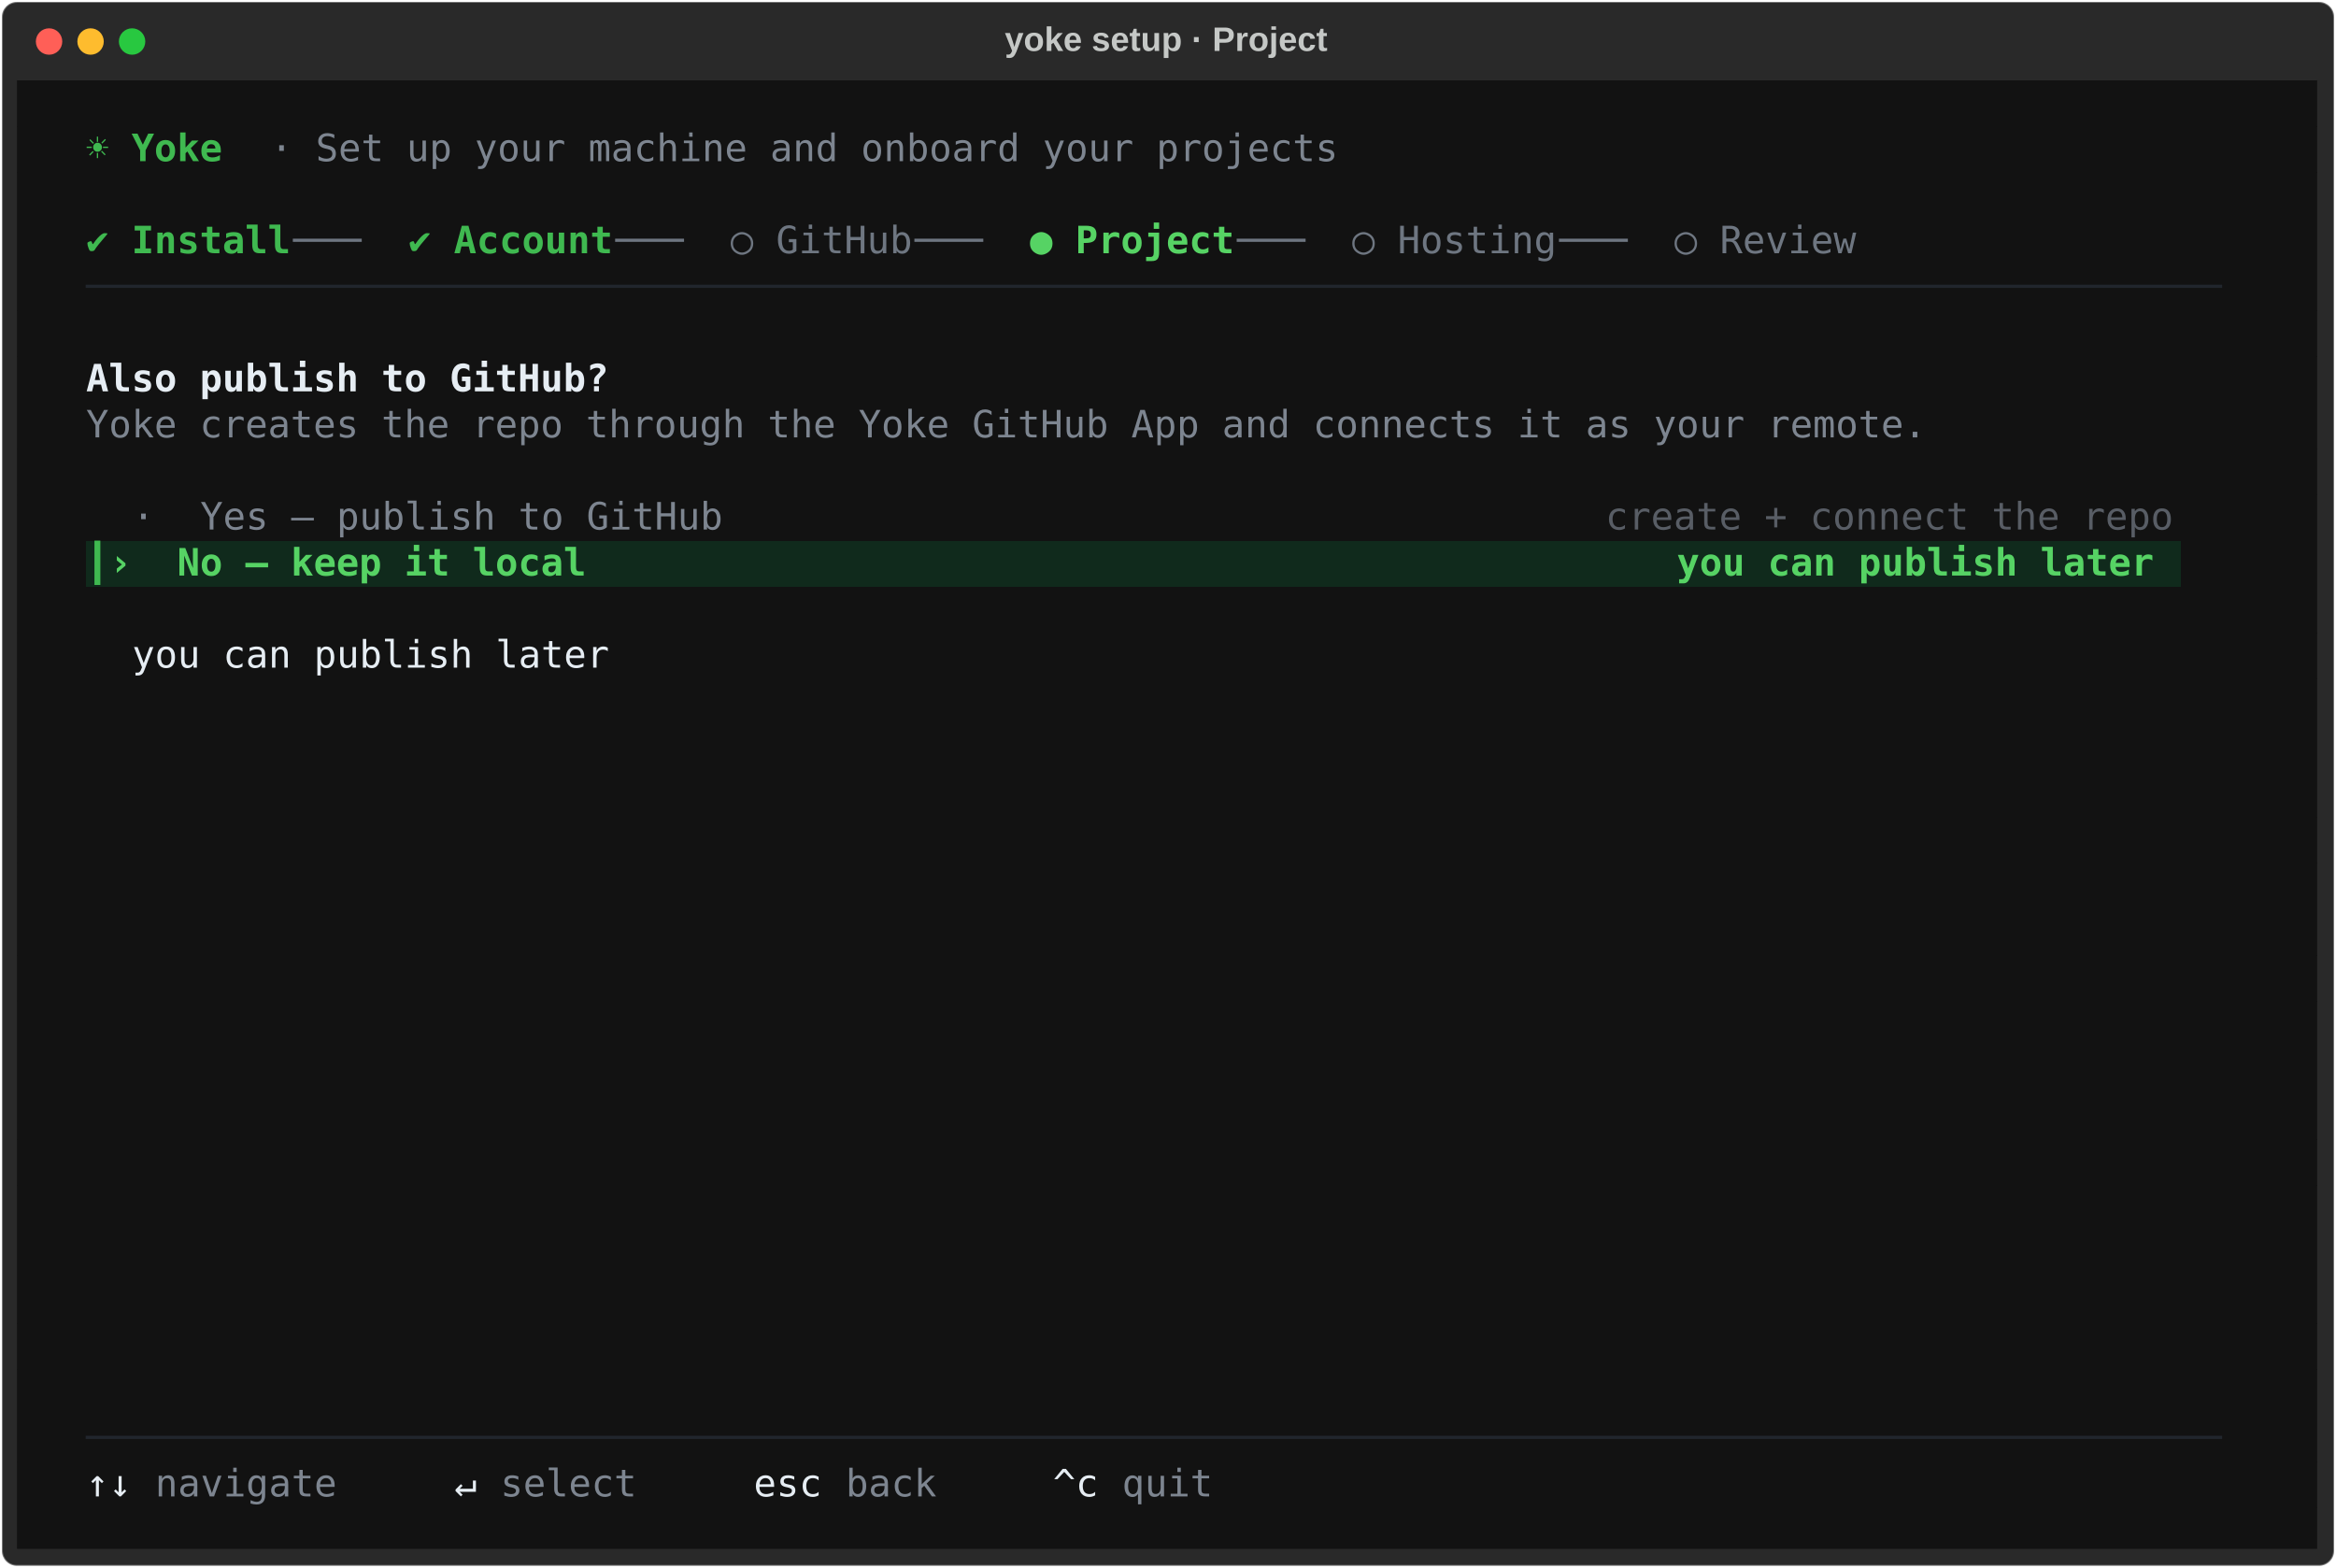
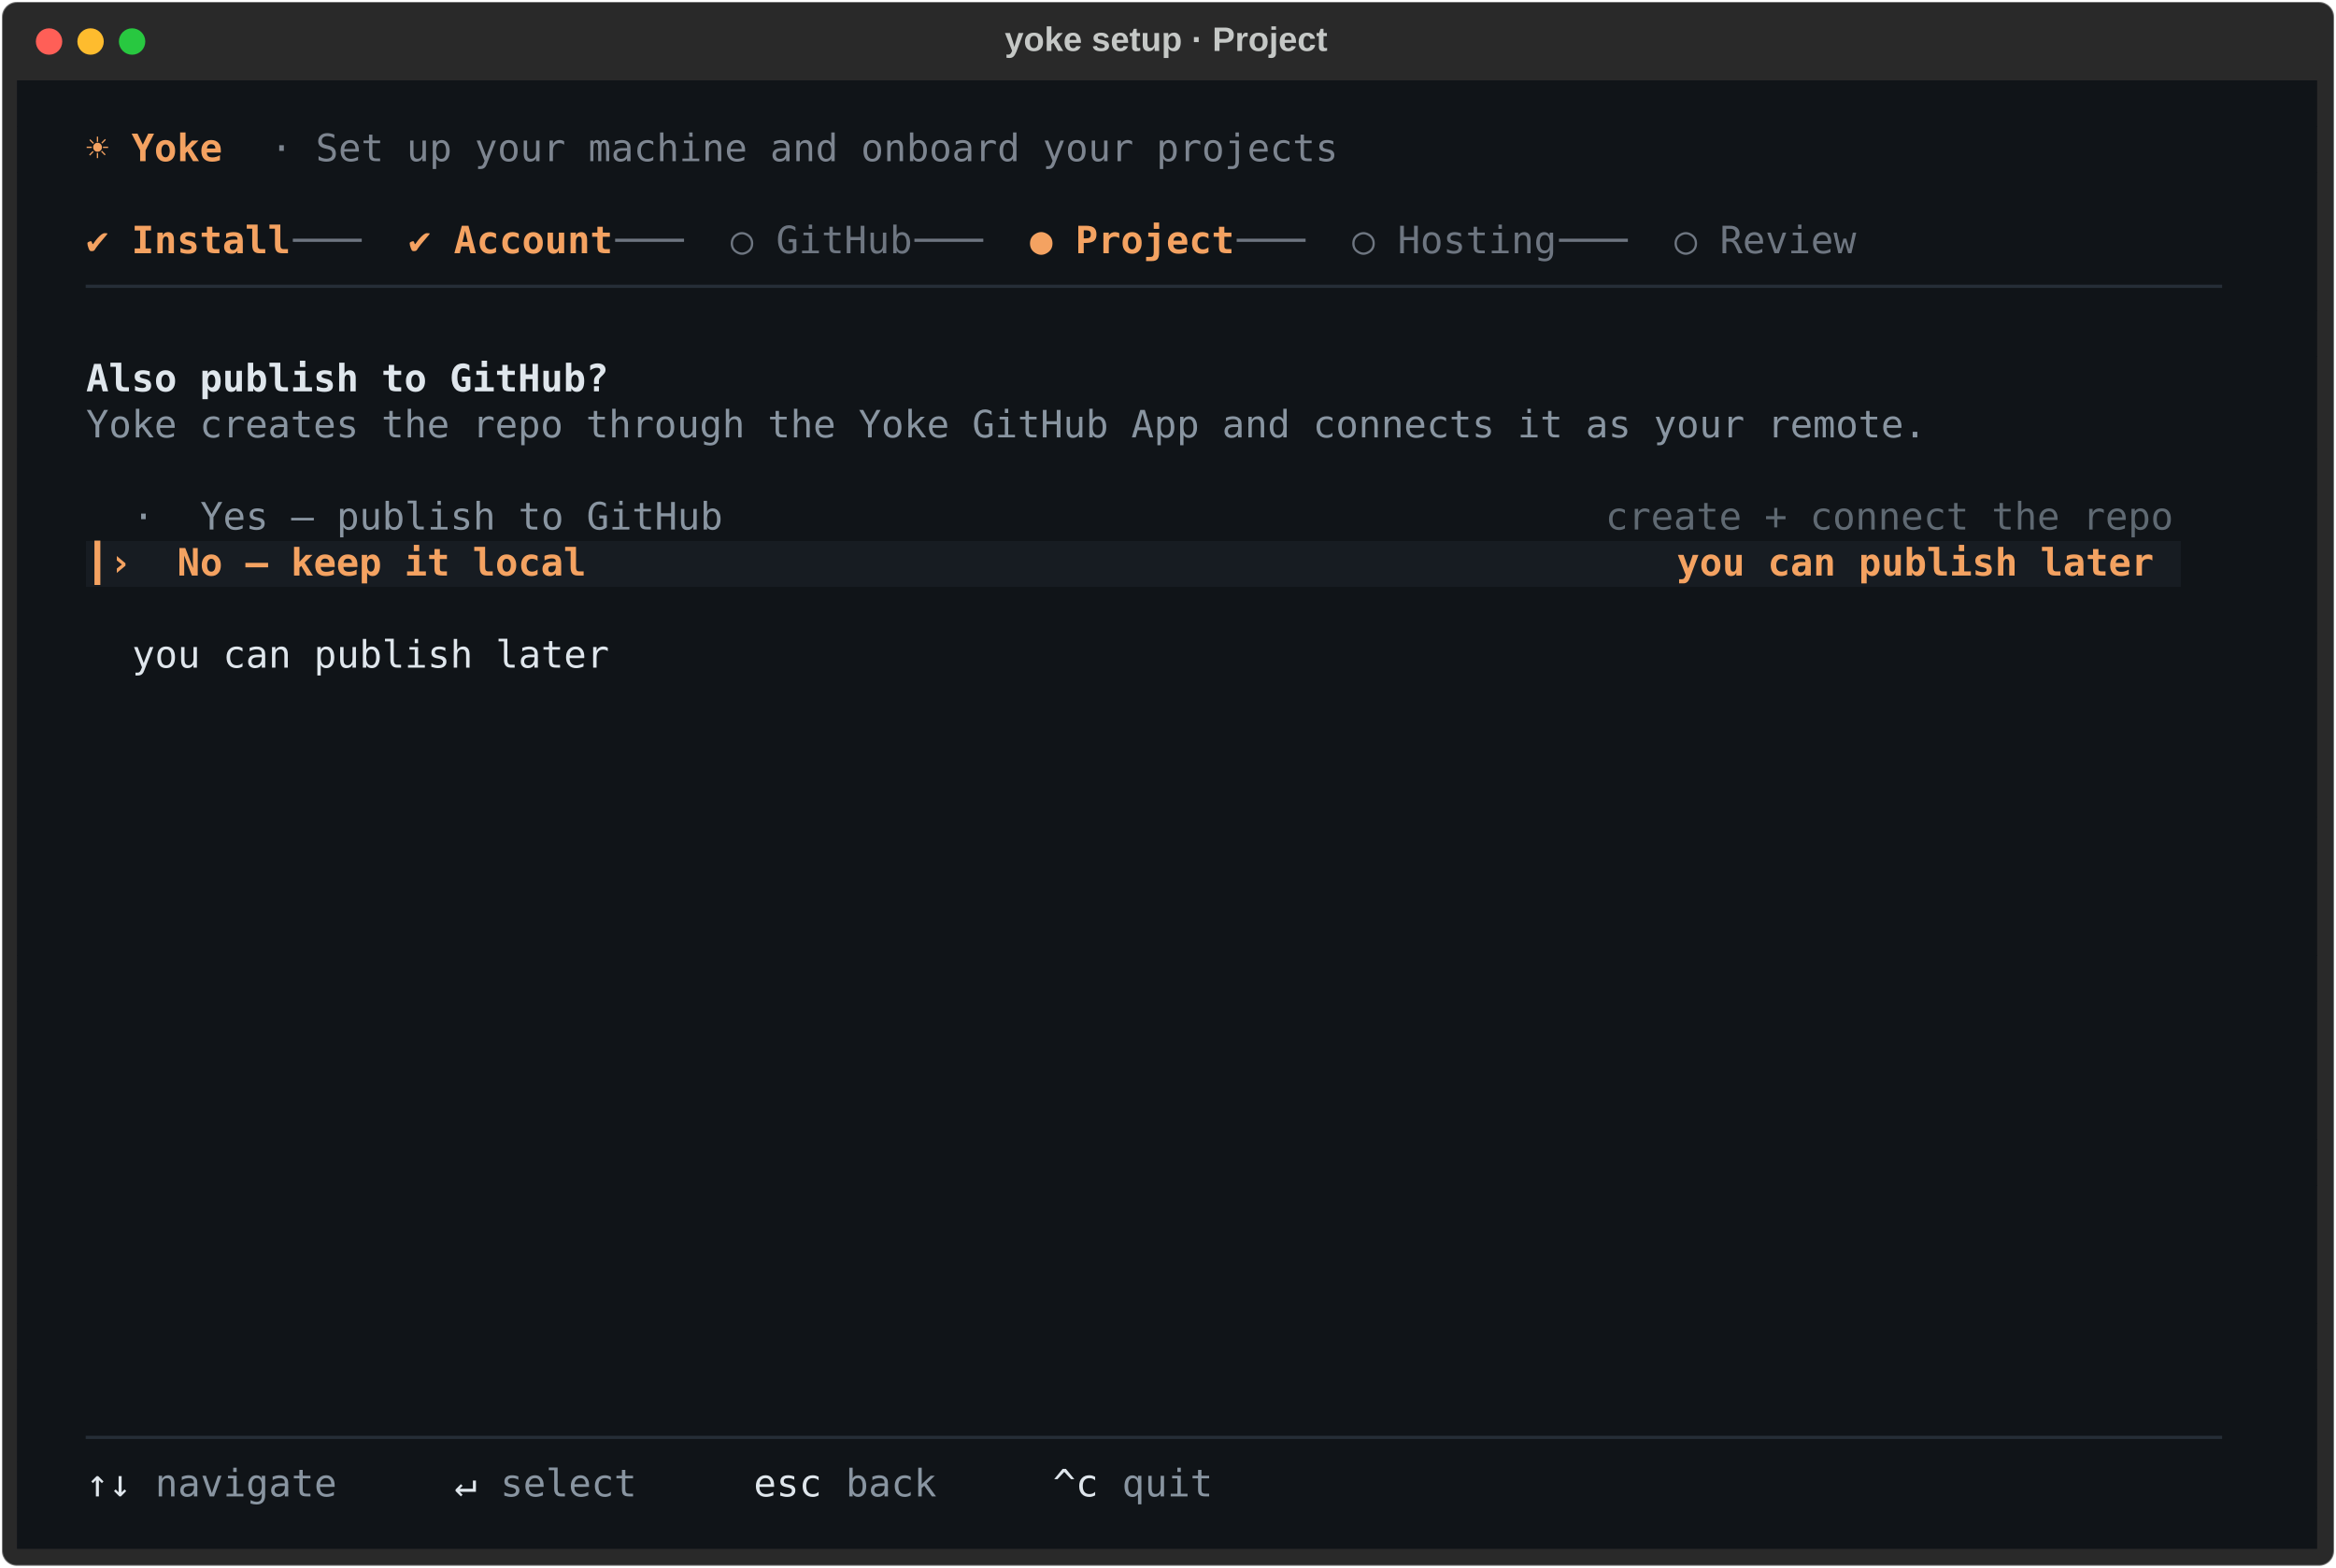
<svg xmlns="http://www.w3.org/2000/svg" class="rich-terminal" viewBox="0 0 1238 830.8">
  <style>

    @font-face {
        font-family: "Fira Code";
        src: local("FiraCode-Regular"),
                url("https://cdnjs.cloudflare.com/ajax/libs/firacode/{{VERSION}}/woff2/FiraCode-Regular.woff2") format("woff2"),
                url("https://cdnjs.cloudflare.com/ajax/libs/firacode/{{VERSION}}/woff/FiraCode-Regular.woff") format("woff");
        font-style: normal;
        font-weight: 400;
    }
    @font-face {
        font-family: "Fira Code";
        src: local("FiraCode-Bold"),
                url("https://cdnjs.cloudflare.com/ajax/libs/firacode/{{VERSION}}/woff2/FiraCode-Bold.woff2") format("woff2"),
                url("https://cdnjs.cloudflare.com/ajax/libs/firacode/{{VERSION}}/woff/FiraCode-Bold.woff") format("woff");
        font-style: bold;
        font-weight: 700;
    }

    .terminal-YOKE-matrix {
        font-family: Fira Code, monospace;
        font-size: 20px;
        line-height: 24.4px;
        font-variant-east-asian: full-width;
    }

    .terminal-YOKE-title {
        font-size: 18px;
        font-weight: bold;
        font-family: arial;
    }

- .terminal-YOKE-r2 { fill: #3fb950;font-weight: bold }
- .terminal-YOKE-r3 { fill: #e6edf3 }
+ .terminal-YOKE-r2 { fill: #f4a261;font-weight: bold }
+ .terminal-YOKE-r3 { fill: #dfe6ec }
.terminal-YOKE-r4 { fill: #7d8590 }
.terminal-YOKE-r5 { fill: #6e7681 }
- .terminal-YOKE-r6 { fill: #56d364;font-weight: bold }
- .terminal-YOKE-r7 { fill: #21262d }
- .terminal-YOKE-r8 { fill: #e6edf3;font-weight: bold }
- .terminal-YOKE-r10 { fill: #585d65 }
- .terminal-YOKE-r11 { fill: #3fb950 }
+ .terminal-YOKE-r6 { fill: #262e37 }
+ .terminal-YOKE-r7 { fill: #dfe6ec;font-weight: bold }
+ .terminal-YOKE-r8 { fill: #8995a1 }
+ .terminal-YOKE-r10 { fill: #5f6972 }
+ .terminal-YOKE-r11 { fill: #f4a261 }
    </style>
  <defs>
    <clipPath id="terminal-YOKE-clip-terminal">
      <rect x="0" y="0" width="1219.0" height="779.8" />
    </clipPath>
    <clipPath id="terminal-YOKE-line-0">
      <rect x="0" y="1.5" width="1220" height="24.65" />
    </clipPath>
    <clipPath id="terminal-YOKE-line-1">
      <rect x="0" y="25.9" width="1220" height="24.65" />
    </clipPath>
    <clipPath id="terminal-YOKE-line-2">
      <rect x="0" y="50.3" width="1220" height="24.65" />
    </clipPath>
    <clipPath id="terminal-YOKE-line-3">
      <rect x="0" y="74.7" width="1220" height="24.65" />
    </clipPath>
    <clipPath id="terminal-YOKE-line-4">
      <rect x="0" y="99.1" width="1220" height="24.65" />
    </clipPath>
    <clipPath id="terminal-YOKE-line-5">
      <rect x="0" y="123.5" width="1220" height="24.65" />
    </clipPath>
    <clipPath id="terminal-YOKE-line-6">
      <rect x="0" y="147.9" width="1220" height="24.65" />
    </clipPath>
    <clipPath id="terminal-YOKE-line-7">
      <rect x="0" y="172.3" width="1220" height="24.65" />
    </clipPath>
    <clipPath id="terminal-YOKE-line-8">
      <rect x="0" y="196.7" width="1220" height="24.65" />
    </clipPath>
    <clipPath id="terminal-YOKE-line-9">
      <rect x="0" y="221.1" width="1220" height="24.65" />
    </clipPath>
    <clipPath id="terminal-YOKE-line-10">
      <rect x="0" y="245.5" width="1220" height="24.65" />
    </clipPath>
    <clipPath id="terminal-YOKE-line-11">
      <rect x="0" y="269.9" width="1220" height="24.65" />
    </clipPath>
    <clipPath id="terminal-YOKE-line-12">
      <rect x="0" y="294.3" width="1220" height="24.65" />
    </clipPath>
    <clipPath id="terminal-YOKE-line-13">
      <rect x="0" y="318.7" width="1220" height="24.65" />
    </clipPath>
    <clipPath id="terminal-YOKE-line-14">
      <rect x="0" y="343.1" width="1220" height="24.65" />
    </clipPath>
    <clipPath id="terminal-YOKE-line-15">
      <rect x="0" y="367.5" width="1220" height="24.65" />
    </clipPath>
    <clipPath id="terminal-YOKE-line-16">
      <rect x="0" y="391.9" width="1220" height="24.65" />
    </clipPath>
    <clipPath id="terminal-YOKE-line-17">
      <rect x="0" y="416.3" width="1220" height="24.65" />
    </clipPath>
    <clipPath id="terminal-YOKE-line-18">
      <rect x="0" y="440.7" width="1220" height="24.65" />
    </clipPath>
    <clipPath id="terminal-YOKE-line-19">
      <rect x="0" y="465.1" width="1220" height="24.65" />
    </clipPath>
    <clipPath id="terminal-YOKE-line-20">
      <rect x="0" y="489.5" width="1220" height="24.65" />
    </clipPath>
    <clipPath id="terminal-YOKE-line-21">
      <rect x="0" y="513.9" width="1220" height="24.65" />
    </clipPath>
    <clipPath id="terminal-YOKE-line-22">
      <rect x="0" y="538.3" width="1220" height="24.65" />
    </clipPath>
    <clipPath id="terminal-YOKE-line-23">
      <rect x="0" y="562.7" width="1220" height="24.65" />
    </clipPath>
    <clipPath id="terminal-YOKE-line-24">
      <rect x="0" y="587.1" width="1220" height="24.65" />
    </clipPath>
    <clipPath id="terminal-YOKE-line-25">
      <rect x="0" y="611.5" width="1220" height="24.65" />
    </clipPath>
    <clipPath id="terminal-YOKE-line-26">
      <rect x="0" y="635.9" width="1220" height="24.65" />
    </clipPath>
    <clipPath id="terminal-YOKE-line-27">
      <rect x="0" y="660.3" width="1220" height="24.65" />
    </clipPath>
    <clipPath id="terminal-YOKE-line-28">
      <rect x="0" y="684.7" width="1220" height="24.65" />
    </clipPath>
    <clipPath id="terminal-YOKE-line-29">
      <rect x="0" y="709.1" width="1220" height="24.65" />
    </clipPath>
    <clipPath id="terminal-YOKE-line-30">
      <rect x="0" y="733.5" width="1220" height="24.65" />
    </clipPath>
  </defs>
  <rect fill="#292929" stroke="rgba(255,255,255,0.35)" stroke-width="1" x="1" y="1" width="1236" height="828.8" rx="8" />
  <text class="terminal-YOKE-title" fill="#c5c8c6" text-anchor="middle" x="618" y="27">yoke setup · Project</text>
  <g transform="translate(26,22)">
    <circle cx="0" cy="0" r="7" fill="#ff5f57" />
    <circle cx="22" cy="0" r="7" fill="#febc2e" />
    <circle cx="44" cy="0" r="7" fill="#28c840" />
  </g>
  <g transform="translate(9, 41)" clip-path="url(#terminal-YOKE-clip-terminal)">
-     <rect fill="#121212" x="0" y="1.5" width="1220" height="24.65" shape-rendering="crispEdges" />
-     <rect fill="#121212" x="0" y="25.9" width="36.6" height="24.65" shape-rendering="crispEdges" />
-     <rect fill="#121212" x="36.6" y="25.9" width="73.2" height="24.65" shape-rendering="crispEdges" />
-     <rect fill="#121212" x="109.8" y="25.9" width="24.4" height="24.65" shape-rendering="crispEdges" />
-     <rect fill="#121212" x="134.2" y="25.9" width="573.4" height="24.65" shape-rendering="crispEdges" />
-     <rect fill="#121212" x="707.6" y="25.9" width="475.8" height="24.65" shape-rendering="crispEdges" />
-     <rect fill="#121212" x="1183.4" y="25.9" width="36.6" height="24.65" shape-rendering="crispEdges" />
-     <rect fill="#121212" x="0" y="50.3" width="1220" height="24.65" shape-rendering="crispEdges" />
-     <rect fill="#121212" x="0" y="74.7" width="36.6" height="24.65" shape-rendering="crispEdges" />
-     <rect fill="#121212" x="36.6" y="74.7" width="109.8" height="24.65" shape-rendering="crispEdges" />
-     <rect fill="#121212" x="146.4" y="74.7" width="61" height="24.65" shape-rendering="crispEdges" />
-     <rect fill="#121212" x="207.4" y="74.7" width="109.8" height="24.65" shape-rendering="crispEdges" />
-     <rect fill="#121212" x="317.2" y="74.7" width="61" height="24.65" shape-rendering="crispEdges" />
-     <rect fill="#121212" x="378.2" y="74.7" width="97.6" height="24.65" shape-rendering="crispEdges" />
-     <rect fill="#121212" x="475.8" y="74.7" width="61" height="24.65" shape-rendering="crispEdges" />
-     <rect fill="#121212" x="536.8" y="74.7" width="109.8" height="24.65" shape-rendering="crispEdges" />
-     <rect fill="#121212" x="646.6" y="74.7" width="61" height="24.65" shape-rendering="crispEdges" />
-     <rect fill="#121212" x="707.6" y="74.7" width="109.8" height="24.65" shape-rendering="crispEdges" />
-     <rect fill="#121212" x="817.4" y="74.7" width="61" height="24.65" shape-rendering="crispEdges" />
-     <rect fill="#121212" x="878.4" y="74.7" width="97.6" height="24.65" shape-rendering="crispEdges" />
-     <rect fill="#121212" x="976" y="74.7" width="207.4" height="24.65" shape-rendering="crispEdges" />
-     <rect fill="#121212" x="1183.4" y="74.7" width="36.6" height="24.65" shape-rendering="crispEdges" />
-     <rect fill="#121212" x="0" y="99.1" width="36.6" height="24.65" shape-rendering="crispEdges" />
-     <rect fill="#121212" x="36.6" y="99.1" width="1146.8" height="24.65" shape-rendering="crispEdges" />
-     <rect fill="#121212" x="1183.4" y="99.1" width="36.6" height="24.65" shape-rendering="crispEdges" />
-     <rect fill="#121212" x="0" y="123.5" width="1220" height="24.65" shape-rendering="crispEdges" />
-     <rect fill="#121212" x="0" y="147.9" width="36.6" height="24.65" shape-rendering="crispEdges" />
-     <rect fill="#121212" x="36.6" y="147.9" width="280.6" height="24.65" shape-rendering="crispEdges" />
-     <rect fill="#121212" x="317.2" y="147.9" width="866.2" height="24.65" shape-rendering="crispEdges" />
-     <rect fill="#121212" x="1183.4" y="147.9" width="36.6" height="24.65" shape-rendering="crispEdges" />
-     <rect fill="#121212" x="0" y="172.3" width="36.6" height="24.65" shape-rendering="crispEdges" />
-     <rect fill="#121212" x="36.6" y="172.3" width="988.2" height="24.65" shape-rendering="crispEdges" />
-     <rect fill="#121212" x="1024.8" y="172.3" width="158.6" height="24.65" shape-rendering="crispEdges" />
-     <rect fill="#121212" x="1183.4" y="172.3" width="36.6" height="24.65" shape-rendering="crispEdges" />
-     <rect fill="#121212" x="0" y="196.7" width="36.6" height="24.65" shape-rendering="crispEdges" />
-     <rect fill="#121212" x="36.6" y="196.7" width="0" height="24.65" shape-rendering="crispEdges" />
-     <rect fill="#121212" x="36.6" y="196.7" width="1146.8" height="24.65" shape-rendering="crispEdges" />
-     <rect fill="#121212" x="1183.4" y="196.7" width="36.6" height="24.65" shape-rendering="crispEdges" />
-     <rect fill="#121212" x="0" y="221.1" width="36.6" height="24.65" shape-rendering="crispEdges" />
-     <rect fill="#121212" x="36.6" y="221.1" width="12.2" height="24.65" shape-rendering="crispEdges" />
-     <rect fill="#121212" x="48.8" y="221.1" width="12.2" height="24.65" shape-rendering="crispEdges" />
-     <rect fill="#121212" x="61" y="221.1" width="780.8" height="24.65" shape-rendering="crispEdges" />
-     <rect fill="#121212" x="841.8" y="221.1" width="305" height="24.65" shape-rendering="crispEdges" />
-     <rect fill="#121212" x="1146.8" y="221.1" width="36.6" height="24.65" shape-rendering="crispEdges" />
-     <rect fill="#121212" x="1183.4" y="221.1" width="36.6" height="24.65" shape-rendering="crispEdges" />
-     <rect fill="#121212" x="0" y="245.5" width="36.6" height="24.65" shape-rendering="crispEdges" />
-     <rect fill="#102a1c" x="36.6" y="245.5" width="12.2" height="24.65" shape-rendering="crispEdges" />
-     <rect fill="#102a1c" x="48.8" y="245.5" width="1098" height="24.65" shape-rendering="crispEdges" />
-     <rect fill="#121212" x="1146.8" y="245.5" width="36.6" height="24.65" shape-rendering="crispEdges" />
-     <rect fill="#121212" x="1183.4" y="245.5" width="36.6" height="24.65" shape-rendering="crispEdges" />
-     <rect fill="#121212" x="0" y="269.9" width="36.6" height="24.65" shape-rendering="crispEdges" />
-     <rect fill="#121212" x="36.6" y="269.9" width="1110.2" height="24.65" shape-rendering="crispEdges" />
-     <rect fill="#121212" x="1146.8" y="269.9" width="36.6" height="24.65" shape-rendering="crispEdges" />
-     <rect fill="#121212" x="1183.4" y="269.9" width="36.6" height="24.65" shape-rendering="crispEdges" />
-     <rect fill="#121212" x="0" y="294.3" width="36.6" height="24.65" shape-rendering="crispEdges" />
-     <rect fill="#121212" x="36.6" y="294.3" width="24.4" height="24.65" shape-rendering="crispEdges" />
-     <rect fill="#121212" x="61" y="294.3" width="256.2" height="24.65" shape-rendering="crispEdges" />
-     <rect fill="#121212" x="317.2" y="294.3" width="793" height="24.65" shape-rendering="crispEdges" />
-     <rect fill="#121212" x="1110.2" y="294.3" width="36.6" height="24.65" shape-rendering="crispEdges" />
-     <rect fill="#121212" x="1146.8" y="294.3" width="36.6" height="24.65" shape-rendering="crispEdges" />
-     <rect fill="#121212" x="1183.4" y="294.3" width="36.6" height="24.65" shape-rendering="crispEdges" />
-     <rect fill="#121212" x="0" y="318.7" width="36.6" height="24.65" shape-rendering="crispEdges" />
-     <rect fill="#121212" x="36.6" y="318.7" width="1146.8" height="24.65" shape-rendering="crispEdges" />
-     <rect fill="#121212" x="1183.4" y="318.7" width="36.6" height="24.65" shape-rendering="crispEdges" />
-     <rect fill="#121212" x="0" y="343.1" width="36.6" height="24.65" shape-rendering="crispEdges" />
-     <rect fill="#121212" x="36.6" y="343.1" width="1146.8" height="24.65" shape-rendering="crispEdges" />
-     <rect fill="#121212" x="1183.4" y="343.1" width="36.6" height="24.65" shape-rendering="crispEdges" />
-     <rect fill="#121212" x="0" y="367.5" width="36.6" height="24.65" shape-rendering="crispEdges" />
-     <rect fill="#121212" x="36.6" y="367.5" width="1146.8" height="24.65" shape-rendering="crispEdges" />
-     <rect fill="#121212" x="1183.4" y="367.5" width="36.6" height="24.65" shape-rendering="crispEdges" />
-     <rect fill="#121212" x="0" y="391.9" width="36.6" height="24.65" shape-rendering="crispEdges" />
-     <rect fill="#121212" x="36.6" y="391.9" width="1146.8" height="24.65" shape-rendering="crispEdges" />
-     <rect fill="#121212" x="1183.4" y="391.9" width="36.6" height="24.65" shape-rendering="crispEdges" />
-     <rect fill="#121212" x="0" y="416.3" width="36.6" height="24.65" shape-rendering="crispEdges" />
-     <rect fill="#121212" x="36.6" y="416.3" width="1146.8" height="24.65" shape-rendering="crispEdges" />
-     <rect fill="#121212" x="1183.4" y="416.3" width="36.6" height="24.65" shape-rendering="crispEdges" />
-     <rect fill="#121212" x="0" y="440.7" width="36.6" height="24.65" shape-rendering="crispEdges" />
-     <rect fill="#121212" x="36.6" y="440.7" width="1146.8" height="24.65" shape-rendering="crispEdges" />
-     <rect fill="#121212" x="1183.4" y="440.7" width="36.6" height="24.65" shape-rendering="crispEdges" />
-     <rect fill="#121212" x="0" y="465.1" width="36.6" height="24.65" shape-rendering="crispEdges" />
-     <rect fill="#121212" x="36.6" y="465.1" width="1146.8" height="24.65" shape-rendering="crispEdges" />
-     <rect fill="#121212" x="1183.4" y="465.1" width="36.6" height="24.65" shape-rendering="crispEdges" />
-     <rect fill="#121212" x="0" y="489.5" width="36.6" height="24.65" shape-rendering="crispEdges" />
-     <rect fill="#121212" x="36.6" y="489.5" width="1146.8" height="24.65" shape-rendering="crispEdges" />
-     <rect fill="#121212" x="1183.4" y="489.5" width="36.6" height="24.65" shape-rendering="crispEdges" />
-     <rect fill="#121212" x="0" y="513.9" width="36.6" height="24.65" shape-rendering="crispEdges" />
-     <rect fill="#121212" x="36.6" y="513.9" width="1146.8" height="24.65" shape-rendering="crispEdges" />
-     <rect fill="#121212" x="1183.4" y="513.9" width="36.6" height="24.65" shape-rendering="crispEdges" />
-     <rect fill="#121212" x="0" y="538.3" width="36.6" height="24.65" shape-rendering="crispEdges" />
-     <rect fill="#121212" x="36.6" y="538.3" width="1146.8" height="24.65" shape-rendering="crispEdges" />
-     <rect fill="#121212" x="1183.4" y="538.3" width="36.6" height="24.65" shape-rendering="crispEdges" />
-     <rect fill="#121212" x="0" y="562.7" width="36.6" height="24.65" shape-rendering="crispEdges" />
-     <rect fill="#121212" x="36.6" y="562.7" width="1146.8" height="24.65" shape-rendering="crispEdges" />
-     <rect fill="#121212" x="1183.4" y="562.7" width="36.6" height="24.65" shape-rendering="crispEdges" />
-     <rect fill="#121212" x="0" y="587.1" width="36.6" height="24.65" shape-rendering="crispEdges" />
-     <rect fill="#121212" x="36.6" y="587.1" width="1146.8" height="24.65" shape-rendering="crispEdges" />
-     <rect fill="#121212" x="1183.4" y="587.1" width="36.6" height="24.65" shape-rendering="crispEdges" />
-     <rect fill="#121212" x="0" y="611.5" width="36.6" height="24.65" shape-rendering="crispEdges" />
-     <rect fill="#121212" x="36.6" y="611.5" width="1146.8" height="24.65" shape-rendering="crispEdges" />
-     <rect fill="#121212" x="1183.4" y="611.5" width="36.6" height="24.65" shape-rendering="crispEdges" />
-     <rect fill="#121212" x="0" y="635.9" width="36.6" height="24.65" shape-rendering="crispEdges" />
-     <rect fill="#121212" x="36.6" y="635.9" width="1146.8" height="24.65" shape-rendering="crispEdges" />
-     <rect fill="#121212" x="1183.4" y="635.9" width="36.6" height="24.65" shape-rendering="crispEdges" />
-     <rect fill="#121212" x="0" y="660.3" width="36.6" height="24.65" shape-rendering="crispEdges" />
-     <rect fill="#121212" x="36.6" y="660.3" width="1146.8" height="24.65" shape-rendering="crispEdges" />
-     <rect fill="#121212" x="1183.4" y="660.3" width="36.6" height="24.65" shape-rendering="crispEdges" />
-     <rect fill="#121212" x="0" y="684.7" width="36.6" height="24.65" shape-rendering="crispEdges" />
-     <rect fill="#121212" x="36.6" y="684.7" width="1146.8" height="24.65" shape-rendering="crispEdges" />
-     <rect fill="#121212" x="1183.4" y="684.7" width="36.6" height="24.65" shape-rendering="crispEdges" />
-     <rect fill="#121212" x="0" y="709.1" width="36.6" height="24.65" shape-rendering="crispEdges" />
-     <rect fill="#121212" x="36.6" y="709.1" width="1146.8" height="24.65" shape-rendering="crispEdges" />
-     <rect fill="#121212" x="1183.4" y="709.1" width="36.6" height="24.65" shape-rendering="crispEdges" />
-     <rect fill="#121212" x="0" y="733.5" width="36.6" height="24.65" shape-rendering="crispEdges" />
-     <rect fill="#121212" x="36.6" y="733.5" width="24.4" height="24.65" shape-rendering="crispEdges" />
-     <rect fill="#121212" x="61" y="733.5" width="12.2" height="24.65" shape-rendering="crispEdges" />
-     <rect fill="#121212" x="73.2" y="733.5" width="97.6" height="24.65" shape-rendering="crispEdges" />
-     <rect fill="#121212" x="170.8" y="733.5" width="61" height="24.65" shape-rendering="crispEdges" />
-     <rect fill="#121212" x="231.8" y="733.5" width="12.2" height="24.65" shape-rendering="crispEdges" />
-     <rect fill="#121212" x="244" y="733.5" width="12.2" height="24.65" shape-rendering="crispEdges" />
-     <rect fill="#121212" x="256.2" y="733.5" width="73.2" height="24.65" shape-rendering="crispEdges" />
-     <rect fill="#121212" x="329.4" y="733.5" width="61" height="24.65" shape-rendering="crispEdges" />
-     <rect fill="#121212" x="390.4" y="733.5" width="36.6" height="24.65" shape-rendering="crispEdges" />
-     <rect fill="#121212" x="427" y="733.5" width="12.2" height="24.65" shape-rendering="crispEdges" />
-     <rect fill="#121212" x="439.2" y="733.5" width="48.8" height="24.65" shape-rendering="crispEdges" />
-     <rect fill="#121212" x="488" y="733.5" width="61" height="24.65" shape-rendering="crispEdges" />
-     <rect fill="#121212" x="549" y="733.5" width="24.4" height="24.65" shape-rendering="crispEdges" />
-     <rect fill="#121212" x="573.4" y="733.5" width="12.2" height="24.65" shape-rendering="crispEdges" />
-     <rect fill="#121212" x="585.6" y="733.5" width="48.8" height="24.65" shape-rendering="crispEdges" />
-     <rect fill="#121212" x="634.4" y="733.5" width="549" height="24.65" shape-rendering="crispEdges" />
-     <rect fill="#121212" x="1183.4" y="733.5" width="36.6" height="24.65" shape-rendering="crispEdges" />
-     <rect fill="#121212" x="0" y="757.9" width="1220" height="24.65" shape-rendering="crispEdges" />
+     <rect fill="#101418" x="0" y="1.5" width="1220" height="24.65" shape-rendering="crispEdges" />
+     <rect fill="#101418" x="0" y="25.9" width="36.6" height="24.65" shape-rendering="crispEdges" />
+     <rect fill="#101418" x="36.6" y="25.9" width="73.2" height="24.65" shape-rendering="crispEdges" />
+     <rect fill="#101418" x="109.8" y="25.9" width="24.4" height="24.65" shape-rendering="crispEdges" />
+     <rect fill="#101418" x="134.2" y="25.9" width="573.4" height="24.65" shape-rendering="crispEdges" />
+     <rect fill="#101418" x="707.6" y="25.9" width="475.8" height="24.65" shape-rendering="crispEdges" />
+     <rect fill="#101418" x="1183.4" y="25.9" width="36.6" height="24.65" shape-rendering="crispEdges" />
+     <rect fill="#101418" x="0" y="50.3" width="1220" height="24.65" shape-rendering="crispEdges" />
+     <rect fill="#101418" x="0" y="74.7" width="36.6" height="24.65" shape-rendering="crispEdges" />
+     <rect fill="#101418" x="36.6" y="74.7" width="109.8" height="24.65" shape-rendering="crispEdges" />
+     <rect fill="#101418" x="146.4" y="74.7" width="61" height="24.65" shape-rendering="crispEdges" />
+     <rect fill="#101418" x="207.4" y="74.7" width="109.8" height="24.65" shape-rendering="crispEdges" />
+     <rect fill="#101418" x="317.2" y="74.7" width="61" height="24.65" shape-rendering="crispEdges" />
+     <rect fill="#101418" x="378.2" y="74.7" width="97.6" height="24.65" shape-rendering="crispEdges" />
+     <rect fill="#101418" x="475.8" y="74.7" width="61" height="24.65" shape-rendering="crispEdges" />
+     <rect fill="#101418" x="536.8" y="74.7" width="109.8" height="24.65" shape-rendering="crispEdges" />
+     <rect fill="#101418" x="646.6" y="74.7" width="61" height="24.65" shape-rendering="crispEdges" />
+     <rect fill="#101418" x="707.6" y="74.7" width="109.8" height="24.65" shape-rendering="crispEdges" />
+     <rect fill="#101418" x="817.4" y="74.7" width="61" height="24.65" shape-rendering="crispEdges" />
+     <rect fill="#101418" x="878.4" y="74.7" width="97.6" height="24.65" shape-rendering="crispEdges" />
+     <rect fill="#101418" x="976" y="74.7" width="207.4" height="24.65" shape-rendering="crispEdges" />
+     <rect fill="#101418" x="1183.4" y="74.7" width="36.6" height="24.65" shape-rendering="crispEdges" />
+     <rect fill="#101418" x="0" y="99.1" width="36.6" height="24.65" shape-rendering="crispEdges" />
+     <rect fill="#101418" x="36.6" y="99.1" width="1146.8" height="24.65" shape-rendering="crispEdges" />
+     <rect fill="#101418" x="1183.4" y="99.1" width="36.6" height="24.65" shape-rendering="crispEdges" />
+     <rect fill="#101418" x="0" y="123.5" width="1220" height="24.65" shape-rendering="crispEdges" />
+     <rect fill="#101418" x="0" y="147.9" width="36.6" height="24.65" shape-rendering="crispEdges" />
+     <rect fill="#101418" x="36.6" y="147.9" width="280.6" height="24.65" shape-rendering="crispEdges" />
+     <rect fill="#101418" x="317.2" y="147.9" width="866.2" height="24.65" shape-rendering="crispEdges" />
+     <rect fill="#101418" x="1183.4" y="147.9" width="36.6" height="24.65" shape-rendering="crispEdges" />
+     <rect fill="#101418" x="0" y="172.3" width="36.6" height="24.65" shape-rendering="crispEdges" />
+     <rect fill="#101418" x="36.6" y="172.3" width="988.2" height="24.65" shape-rendering="crispEdges" />
+     <rect fill="#101418" x="1024.8" y="172.3" width="158.6" height="24.65" shape-rendering="crispEdges" />
+     <rect fill="#101418" x="1183.4" y="172.3" width="36.6" height="24.65" shape-rendering="crispEdges" />
+     <rect fill="#101418" x="0" y="196.7" width="36.6" height="24.65" shape-rendering="crispEdges" />
+     <rect fill="#101418" x="36.6" y="196.7" width="0" height="24.65" shape-rendering="crispEdges" />
+     <rect fill="#101418" x="36.6" y="196.7" width="1146.8" height="24.65" shape-rendering="crispEdges" />
+     <rect fill="#101418" x="1183.4" y="196.7" width="36.6" height="24.65" shape-rendering="crispEdges" />
+     <rect fill="#101418" x="0" y="221.1" width="36.6" height="24.65" shape-rendering="crispEdges" />
+     <rect fill="#101418" x="36.6" y="221.1" width="12.2" height="24.65" shape-rendering="crispEdges" />
+     <rect fill="#101418" x="48.8" y="221.1" width="12.2" height="24.65" shape-rendering="crispEdges" />
+     <rect fill="#101418" x="61" y="221.1" width="780.8" height="24.65" shape-rendering="crispEdges" />
+     <rect fill="#101418" x="841.8" y="221.1" width="305" height="24.65" shape-rendering="crispEdges" />
+     <rect fill="#101418" x="1146.8" y="221.1" width="36.6" height="24.65" shape-rendering="crispEdges" />
+     <rect fill="#101418" x="1183.4" y="221.1" width="36.6" height="24.65" shape-rendering="crispEdges" />
+     <rect fill="#101418" x="0" y="245.5" width="36.6" height="24.65" shape-rendering="crispEdges" />
+     <rect fill="#171c22" x="36.6" y="245.5" width="12.2" height="24.65" shape-rendering="crispEdges" />
+     <rect fill="#171c22" x="48.8" y="245.5" width="1098" height="24.65" shape-rendering="crispEdges" />
+     <rect fill="#101418" x="1146.8" y="245.5" width="36.6" height="24.65" shape-rendering="crispEdges" />
+     <rect fill="#101418" x="1183.4" y="245.5" width="36.6" height="24.65" shape-rendering="crispEdges" />
+     <rect fill="#101418" x="0" y="269.9" width="36.6" height="24.65" shape-rendering="crispEdges" />
+     <rect fill="#101418" x="36.6" y="269.9" width="1110.2" height="24.65" shape-rendering="crispEdges" />
+     <rect fill="#101418" x="1146.8" y="269.9" width="36.6" height="24.65" shape-rendering="crispEdges" />
+     <rect fill="#101418" x="1183.4" y="269.9" width="36.6" height="24.65" shape-rendering="crispEdges" />
+     <rect fill="#101418" x="0" y="294.3" width="36.6" height="24.65" shape-rendering="crispEdges" />
+     <rect fill="#101418" x="36.6" y="294.3" width="24.4" height="24.65" shape-rendering="crispEdges" />
+     <rect fill="#101418" x="61" y="294.3" width="256.2" height="24.65" shape-rendering="crispEdges" />
+     <rect fill="#101418" x="317.2" y="294.3" width="793" height="24.65" shape-rendering="crispEdges" />
+     <rect fill="#101418" x="1110.2" y="294.3" width="36.6" height="24.65" shape-rendering="crispEdges" />
+     <rect fill="#101418" x="1146.8" y="294.3" width="36.6" height="24.65" shape-rendering="crispEdges" />
+     <rect fill="#101418" x="1183.4" y="294.3" width="36.6" height="24.65" shape-rendering="crispEdges" />
+     <rect fill="#101418" x="0" y="318.7" width="36.6" height="24.65" shape-rendering="crispEdges" />
+     <rect fill="#101418" x="36.6" y="318.7" width="1146.8" height="24.65" shape-rendering="crispEdges" />
+     <rect fill="#101418" x="1183.4" y="318.7" width="36.6" height="24.65" shape-rendering="crispEdges" />
+     <rect fill="#101418" x="0" y="343.1" width="36.6" height="24.65" shape-rendering="crispEdges" />
+     <rect fill="#101418" x="36.6" y="343.1" width="1146.8" height="24.65" shape-rendering="crispEdges" />
+     <rect fill="#101418" x="1183.4" y="343.1" width="36.6" height="24.65" shape-rendering="crispEdges" />
+     <rect fill="#101418" x="0" y="367.5" width="36.6" height="24.65" shape-rendering="crispEdges" />
+     <rect fill="#101418" x="36.6" y="367.5" width="1146.8" height="24.65" shape-rendering="crispEdges" />
+     <rect fill="#101418" x="1183.4" y="367.5" width="36.6" height="24.65" shape-rendering="crispEdges" />
+     <rect fill="#101418" x="0" y="391.9" width="36.6" height="24.65" shape-rendering="crispEdges" />
+     <rect fill="#101418" x="36.6" y="391.9" width="1146.8" height="24.65" shape-rendering="crispEdges" />
+     <rect fill="#101418" x="1183.4" y="391.9" width="36.6" height="24.65" shape-rendering="crispEdges" />
+     <rect fill="#101418" x="0" y="416.3" width="36.6" height="24.65" shape-rendering="crispEdges" />
+     <rect fill="#101418" x="36.6" y="416.3" width="1146.8" height="24.65" shape-rendering="crispEdges" />
+     <rect fill="#101418" x="1183.4" y="416.3" width="36.6" height="24.65" shape-rendering="crispEdges" />
+     <rect fill="#101418" x="0" y="440.7" width="36.6" height="24.65" shape-rendering="crispEdges" />
+     <rect fill="#101418" x="36.6" y="440.7" width="1146.8" height="24.65" shape-rendering="crispEdges" />
+     <rect fill="#101418" x="1183.4" y="440.7" width="36.6" height="24.65" shape-rendering="crispEdges" />
+     <rect fill="#101418" x="0" y="465.1" width="36.6" height="24.65" shape-rendering="crispEdges" />
+     <rect fill="#101418" x="36.6" y="465.1" width="1146.8" height="24.65" shape-rendering="crispEdges" />
+     <rect fill="#101418" x="1183.4" y="465.1" width="36.6" height="24.65" shape-rendering="crispEdges" />
+     <rect fill="#101418" x="0" y="489.5" width="36.6" height="24.65" shape-rendering="crispEdges" />
+     <rect fill="#101418" x="36.6" y="489.5" width="1146.8" height="24.65" shape-rendering="crispEdges" />
+     <rect fill="#101418" x="1183.4" y="489.5" width="36.6" height="24.65" shape-rendering="crispEdges" />
+     <rect fill="#101418" x="0" y="513.9" width="36.6" height="24.65" shape-rendering="crispEdges" />
+     <rect fill="#101418" x="36.6" y="513.9" width="1146.8" height="24.65" shape-rendering="crispEdges" />
+     <rect fill="#101418" x="1183.4" y="513.9" width="36.6" height="24.65" shape-rendering="crispEdges" />
+     <rect fill="#101418" x="0" y="538.3" width="36.6" height="24.65" shape-rendering="crispEdges" />
+     <rect fill="#101418" x="36.6" y="538.3" width="1146.8" height="24.65" shape-rendering="crispEdges" />
+     <rect fill="#101418" x="1183.4" y="538.3" width="36.6" height="24.65" shape-rendering="crispEdges" />
+     <rect fill="#101418" x="0" y="562.7" width="36.6" height="24.65" shape-rendering="crispEdges" />
+     <rect fill="#101418" x="36.6" y="562.7" width="1146.8" height="24.65" shape-rendering="crispEdges" />
+     <rect fill="#101418" x="1183.4" y="562.7" width="36.6" height="24.65" shape-rendering="crispEdges" />
+     <rect fill="#101418" x="0" y="587.1" width="36.6" height="24.65" shape-rendering="crispEdges" />
+     <rect fill="#101418" x="36.6" y="587.1" width="1146.8" height="24.65" shape-rendering="crispEdges" />
+     <rect fill="#101418" x="1183.4" y="587.1" width="36.6" height="24.65" shape-rendering="crispEdges" />
+     <rect fill="#101418" x="0" y="611.5" width="36.6" height="24.65" shape-rendering="crispEdges" />
+     <rect fill="#101418" x="36.6" y="611.5" width="1146.8" height="24.65" shape-rendering="crispEdges" />
+     <rect fill="#101418" x="1183.4" y="611.5" width="36.6" height="24.65" shape-rendering="crispEdges" />
+     <rect fill="#101418" x="0" y="635.9" width="36.6" height="24.65" shape-rendering="crispEdges" />
+     <rect fill="#101418" x="36.6" y="635.9" width="1146.8" height="24.65" shape-rendering="crispEdges" />
+     <rect fill="#101418" x="1183.4" y="635.9" width="36.6" height="24.65" shape-rendering="crispEdges" />
+     <rect fill="#101418" x="0" y="660.3" width="36.6" height="24.65" shape-rendering="crispEdges" />
+     <rect fill="#101418" x="36.6" y="660.3" width="1146.8" height="24.65" shape-rendering="crispEdges" />
+     <rect fill="#101418" x="1183.4" y="660.3" width="36.6" height="24.65" shape-rendering="crispEdges" />
+     <rect fill="#101418" x="0" y="684.7" width="36.6" height="24.65" shape-rendering="crispEdges" />
+     <rect fill="#101418" x="36.6" y="684.7" width="1146.8" height="24.65" shape-rendering="crispEdges" />
+     <rect fill="#101418" x="1183.4" y="684.7" width="36.6" height="24.65" shape-rendering="crispEdges" />
+     <rect fill="#101418" x="0" y="709.1" width="36.6" height="24.65" shape-rendering="crispEdges" />
+     <rect fill="#101418" x="36.6" y="709.1" width="1146.8" height="24.65" shape-rendering="crispEdges" />
+     <rect fill="#101418" x="1183.4" y="709.1" width="36.6" height="24.65" shape-rendering="crispEdges" />
+     <rect fill="#101418" x="0" y="733.5" width="36.6" height="24.65" shape-rendering="crispEdges" />
+     <rect fill="#101418" x="36.6" y="733.5" width="24.4" height="24.65" shape-rendering="crispEdges" />
+     <rect fill="#101418" x="61" y="733.5" width="12.2" height="24.65" shape-rendering="crispEdges" />
+     <rect fill="#101418" x="73.2" y="733.5" width="97.6" height="24.65" shape-rendering="crispEdges" />
+     <rect fill="#101418" x="170.8" y="733.5" width="61" height="24.65" shape-rendering="crispEdges" />
+     <rect fill="#101418" x="231.8" y="733.5" width="12.2" height="24.65" shape-rendering="crispEdges" />
+     <rect fill="#101418" x="244" y="733.5" width="12.2" height="24.65" shape-rendering="crispEdges" />
+     <rect fill="#101418" x="256.2" y="733.5" width="73.2" height="24.65" shape-rendering="crispEdges" />
+     <rect fill="#101418" x="329.4" y="733.5" width="61" height="24.65" shape-rendering="crispEdges" />
+     <rect fill="#101418" x="390.4" y="733.5" width="36.6" height="24.65" shape-rendering="crispEdges" />
+     <rect fill="#101418" x="427" y="733.5" width="12.2" height="24.65" shape-rendering="crispEdges" />
+     <rect fill="#101418" x="439.2" y="733.5" width="48.8" height="24.65" shape-rendering="crispEdges" />
+     <rect fill="#101418" x="488" y="733.5" width="61" height="24.65" shape-rendering="crispEdges" />
+     <rect fill="#101418" x="549" y="733.5" width="24.4" height="24.65" shape-rendering="crispEdges" />
+     <rect fill="#101418" x="573.4" y="733.5" width="12.2" height="24.65" shape-rendering="crispEdges" />
+     <rect fill="#101418" x="585.6" y="733.5" width="48.8" height="24.65" shape-rendering="crispEdges" />
+     <rect fill="#101418" x="634.4" y="733.5" width="549" height="24.65" shape-rendering="crispEdges" />
+     <rect fill="#101418" x="1183.4" y="733.5" width="36.6" height="24.65" shape-rendering="crispEdges" />
+     <rect fill="#101418" x="0" y="757.9" width="1220" height="24.65" shape-rendering="crispEdges" />
    <g class="terminal-YOKE-matrix">
      <text class="terminal-YOKE-r2" x="36.6" y="44.4" textLength="73.2" clip-path="url(#terminal-YOKE-line-1)">☀ Yoke</text>
      <text class="terminal-YOKE-r4" x="134.2" y="44.4" textLength="573.4" clip-path="url(#terminal-YOKE-line-1)">· Set up your machine and onboard your projects</text>
      <text class="terminal-YOKE-r2" x="36.6" y="93.2" textLength="109.8" clip-path="url(#terminal-YOKE-line-3)">✔ Install</text>
      <text class="terminal-YOKE-r5" x="146.4" y="93.2" textLength="61" clip-path="url(#terminal-YOKE-line-3)"> ─── </text>
      <text class="terminal-YOKE-r2" x="207.4" y="93.2" textLength="109.8" clip-path="url(#terminal-YOKE-line-3)">✔ Account</text>
      <text class="terminal-YOKE-r5" x="317.2" y="93.2" textLength="61" clip-path="url(#terminal-YOKE-line-3)"> ─── </text>
      <text class="terminal-YOKE-r5" x="378.2" y="93.2" textLength="97.6" clip-path="url(#terminal-YOKE-line-3)">○ GitHub</text>
      <text class="terminal-YOKE-r5" x="475.8" y="93.2" textLength="61" clip-path="url(#terminal-YOKE-line-3)"> ─── </text>
-       <text class="terminal-YOKE-r6" x="536.8" y="93.2" textLength="109.8" clip-path="url(#terminal-YOKE-line-3)">● Project</text>
+       <text class="terminal-YOKE-r2" x="536.8" y="93.2" textLength="109.8" clip-path="url(#terminal-YOKE-line-3)">● Project</text>
      <text class="terminal-YOKE-r5" x="646.6" y="93.2" textLength="61" clip-path="url(#terminal-YOKE-line-3)"> ─── </text>
      <text class="terminal-YOKE-r5" x="707.6" y="93.2" textLength="109.8" clip-path="url(#terminal-YOKE-line-3)">○ Hosting</text>
      <text class="terminal-YOKE-r5" x="817.4" y="93.2" textLength="61" clip-path="url(#terminal-YOKE-line-3)"> ─── </text>
      <text class="terminal-YOKE-r5" x="878.4" y="93.2" textLength="97.6" clip-path="url(#terminal-YOKE-line-3)">○ Review</text>
-       <text class="terminal-YOKE-r7" x="36.6" y="117.6" textLength="1146.8" clip-path="url(#terminal-YOKE-line-4)">──────────────────────────────────────────────────────────────────────────────────────────────</text>
-       <text class="terminal-YOKE-r8" x="36.6" y="166.4" textLength="280.6" clip-path="url(#terminal-YOKE-line-6)">Also publish to GitHub?</text>
-       <text class="terminal-YOKE-r4" x="36.6" y="190.8" textLength="988.2" clip-path="url(#terminal-YOKE-line-7)">Yoke creates the repo through the Yoke GitHub App and connects it as your remote.</text>
-       <text class="terminal-YOKE-r4" x="61" y="239.6" textLength="780.8" clip-path="url(#terminal-YOKE-line-9)">·  Yes — publish to GitHub                                      </text>
+       <text class="terminal-YOKE-r6" x="36.6" y="117.6" textLength="1146.8" clip-path="url(#terminal-YOKE-line-4)">──────────────────────────────────────────────────────────────────────────────────────────────</text>
+       <text class="terminal-YOKE-r7" x="36.6" y="166.4" textLength="280.6" clip-path="url(#terminal-YOKE-line-6)">Also publish to GitHub?</text>
+       <text class="terminal-YOKE-r8" x="36.6" y="190.8" textLength="988.2" clip-path="url(#terminal-YOKE-line-7)">Yoke creates the repo through the Yoke GitHub App and connects it as your remote.</text>
+       <text class="terminal-YOKE-r8" x="61" y="239.6" textLength="780.8" clip-path="url(#terminal-YOKE-line-9)">·  Yes — publish to GitHub                                      </text>
      <text class="terminal-YOKE-r10" x="841.8" y="239.6" textLength="305" clip-path="url(#terminal-YOKE-line-9)">create + connect the repo</text>
      <text class="terminal-YOKE-r11" x="36.6" y="264" textLength="12.2" clip-path="url(#terminal-YOKE-line-10)">┃</text>
-       <text class="terminal-YOKE-r6" x="48.8" y="264" textLength="1098" clip-path="url(#terminal-YOKE-line-10)">›  No — keep it local                                                you can publish later</text>
+       <text class="terminal-YOKE-r2" x="48.8" y="264" textLength="1098" clip-path="url(#terminal-YOKE-line-10)">›  No — keep it local                                                you can publish later</text>
      <text class="terminal-YOKE-r3" x="61" y="312.8" textLength="256.2" clip-path="url(#terminal-YOKE-line-12)">you can publish later</text>
-       <text class="terminal-YOKE-r7" x="36.6" y="727.6" textLength="1146.8" clip-path="url(#terminal-YOKE-line-29)">──────────────────────────────────────────────────────────────────────────────────────────────</text>
+       <text class="terminal-YOKE-r6" x="36.6" y="727.6" textLength="1146.8" clip-path="url(#terminal-YOKE-line-29)">──────────────────────────────────────────────────────────────────────────────────────────────</text>
      <text class="terminal-YOKE-r3" x="36.6" y="752" textLength="24.4" clip-path="url(#terminal-YOKE-line-30)">↑↓</text>
-       <text class="terminal-YOKE-r4" x="73.2" y="752" textLength="97.6" clip-path="url(#terminal-YOKE-line-30)">navigate</text>
+       <text class="terminal-YOKE-r8" x="73.2" y="752" textLength="97.6" clip-path="url(#terminal-YOKE-line-30)">navigate</text>
      <text class="terminal-YOKE-r3" x="231.8" y="752" textLength="12.2" clip-path="url(#terminal-YOKE-line-30)">↵</text>
-       <text class="terminal-YOKE-r4" x="256.2" y="752" textLength="73.2" clip-path="url(#terminal-YOKE-line-30)">select</text>
+       <text class="terminal-YOKE-r8" x="256.2" y="752" textLength="73.2" clip-path="url(#terminal-YOKE-line-30)">select</text>
      <text class="terminal-YOKE-r3" x="390.4" y="752" textLength="36.6" clip-path="url(#terminal-YOKE-line-30)">esc</text>
-       <text class="terminal-YOKE-r4" x="439.2" y="752" textLength="48.8" clip-path="url(#terminal-YOKE-line-30)">back</text>
+       <text class="terminal-YOKE-r8" x="439.2" y="752" textLength="48.8" clip-path="url(#terminal-YOKE-line-30)">back</text>
      <text class="terminal-YOKE-r3" x="549" y="752" textLength="24.4" clip-path="url(#terminal-YOKE-line-30)">^c</text>
-       <text class="terminal-YOKE-r4" x="585.6" y="752" textLength="48.8" clip-path="url(#terminal-YOKE-line-30)">quit</text>
+       <text class="terminal-YOKE-r8" x="585.6" y="752" textLength="48.8" clip-path="url(#terminal-YOKE-line-30)">quit</text>
    </g>
  </g>
</svg>
